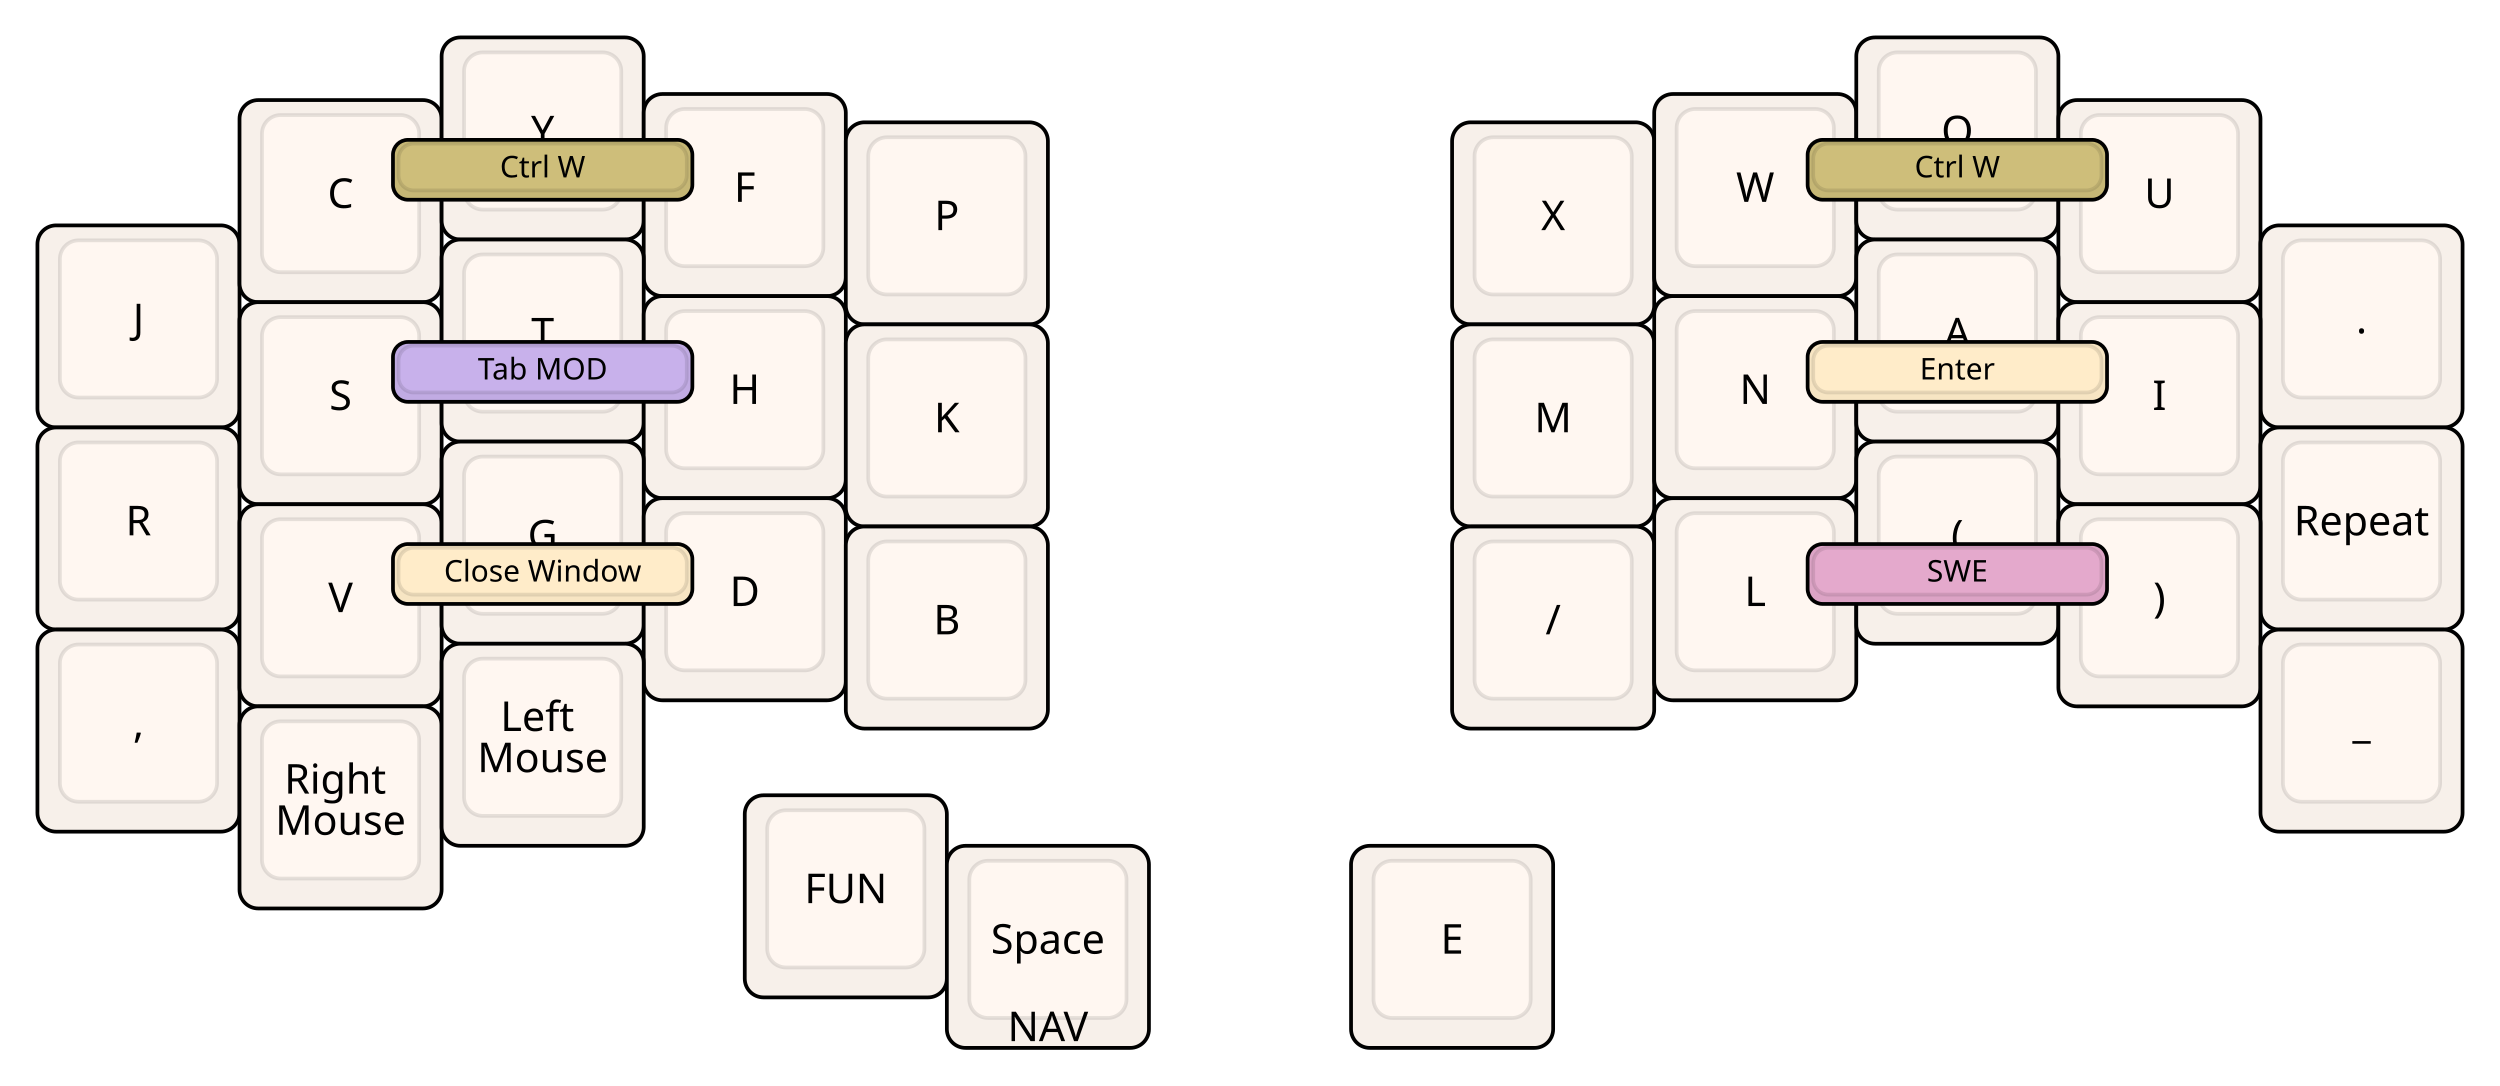
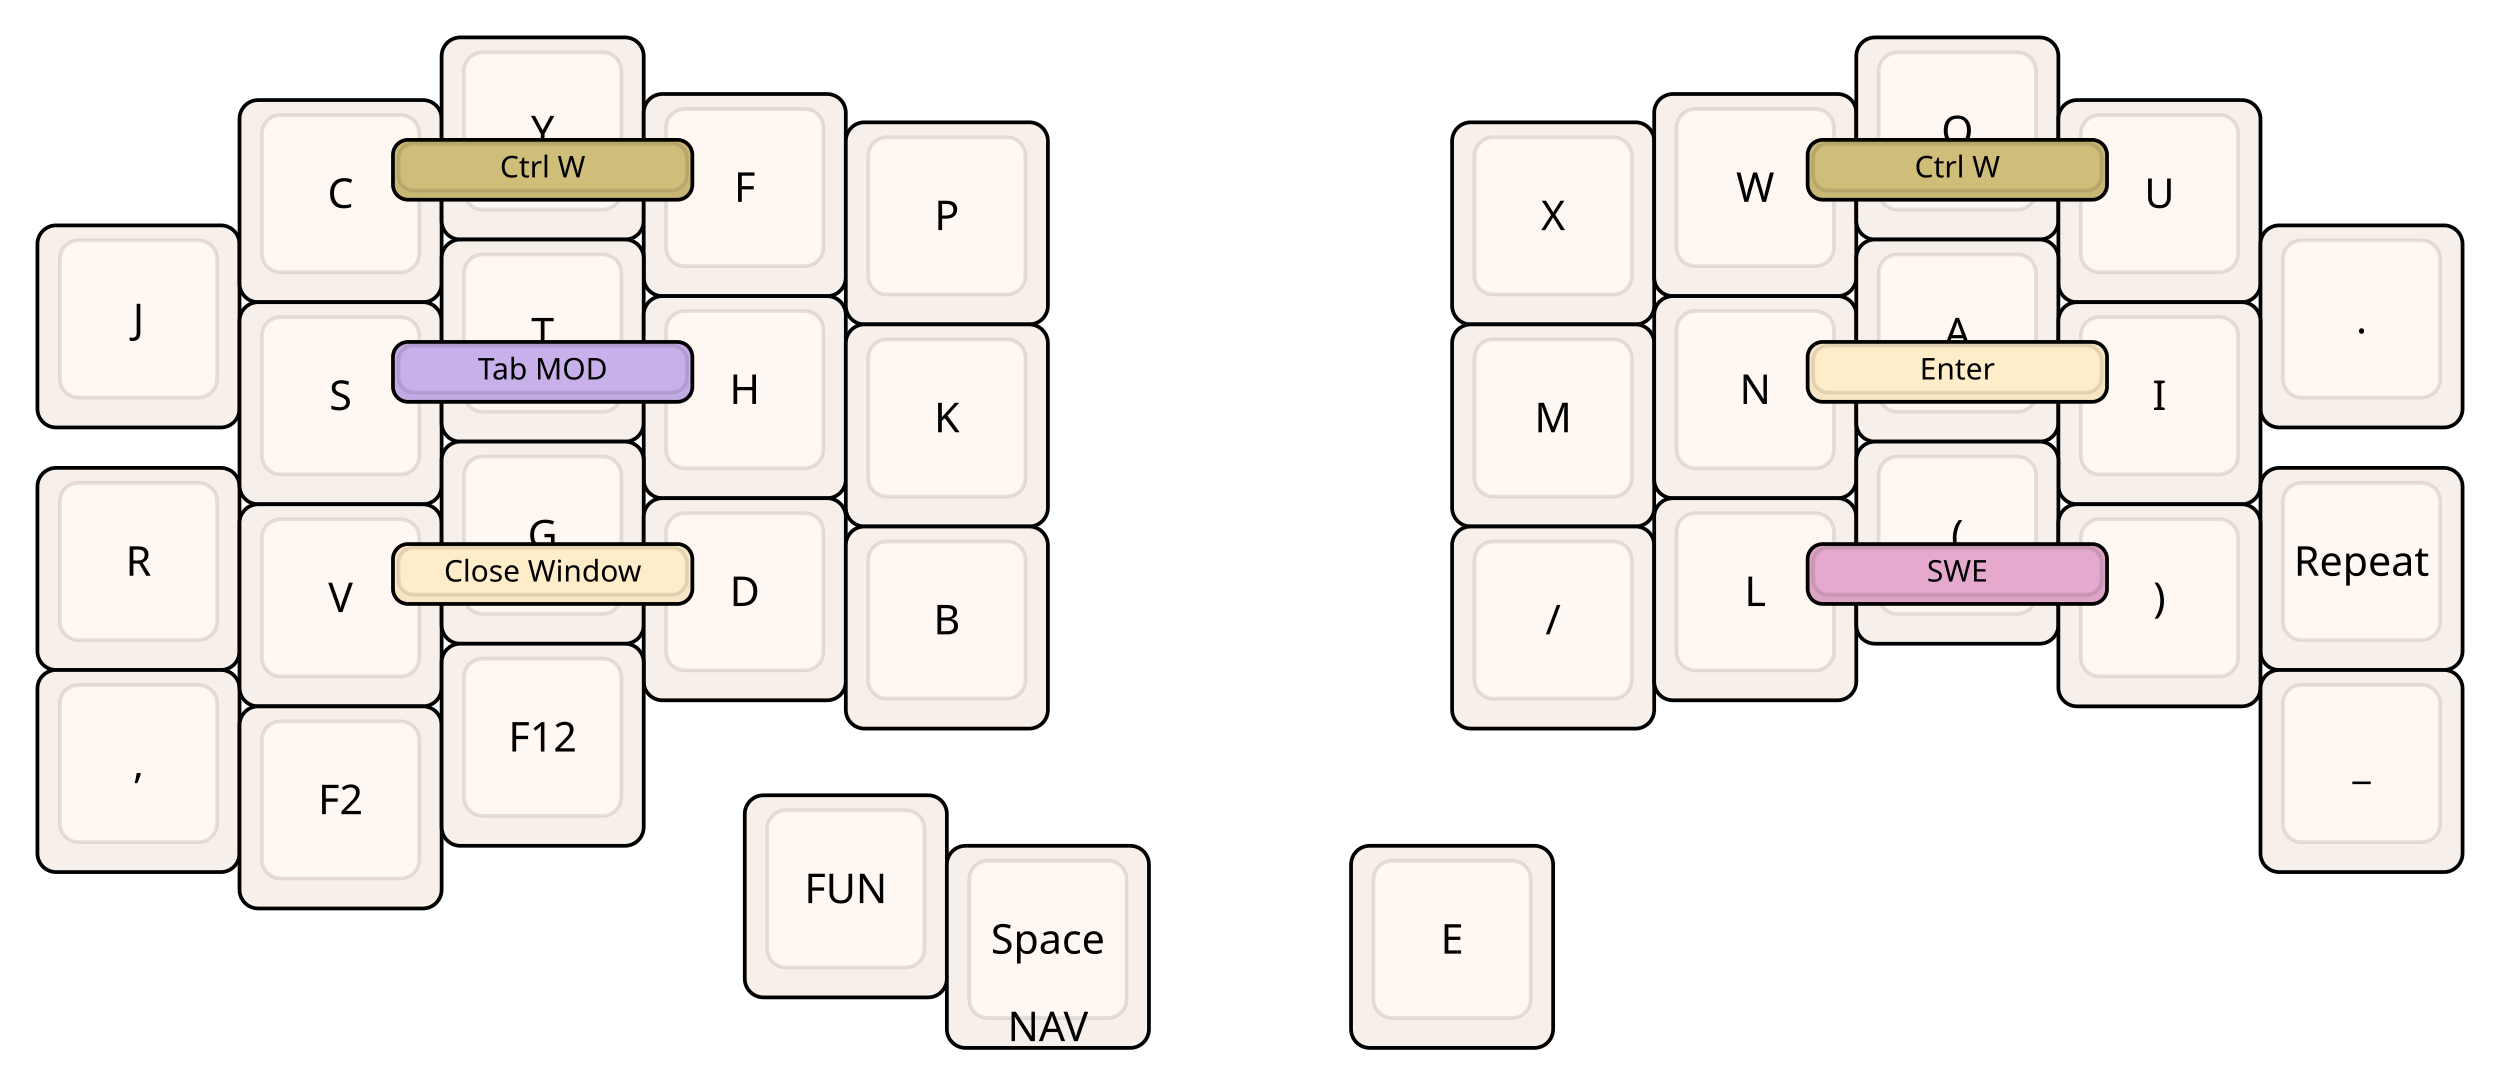
<svg xmlns="http://www.w3.org/2000/svg" width="668px" height="290x" viewBox="0 0 668 290">
  <style type="text/css">
    .keycap .border { stroke: black; stroke-width: 1; }
    .keycap .inner.border { stroke: rgba(0,0,0,.1); }
    .keycap { font-family: sans-serif; font-size: 11px}
    .combos .keycap { font-size: 8px}
  </style>
  <g class="keycap combo_background">
    <rect x="10" y="60.22" width="54" height="54" rx="5" fill="#f7f0ea" class="outer border" />
    <rect x="16" y="64.22" width="42" height="42" rx="5" fill="#fff7f1" class="inner border" />
    <text x="37" y="85.22" text-anchor="middle" dominant-baseline="middle" class="main">
      <tspan x="37" dy="0">J</tspan>
    </text>
  </g>
  <g class="keycap combo_background">
    <rect x="64" y="26.74" width="54" height="54" rx="5" fill="#f7f0ea" class="outer border" />
    <rect x="70" y="30.74" width="42" height="42" rx="5" fill="#fff7f1" class="inner border" />
    <text x="91" y="51.74" text-anchor="middle" dominant-baseline="middle" class="main">
      <tspan x="91" dy="0">C</tspan>
    </text>
  </g>
  <g class="keycap combo_background">
    <rect x="118" y="10" width="54" height="54" rx="5" fill="#f7f0ea" class="outer border" />
    <rect x="124" y="14" width="42" height="42" rx="5" fill="#fff7f1" class="inner border" />
    <text x="145" y="35" text-anchor="middle" dominant-baseline="middle" class="main">
      <tspan x="145" dy="0">Y</tspan>
    </text>
  </g>
  <g class="keycap combo_background">
    <rect x="172" y="25.12" width="54" height="54" rx="5" fill="#f7f0ea" class="outer border" />
    <rect x="178" y="29.12" width="42" height="42" rx="5" fill="#fff7f1" class="inner border" />
    <text x="199" y="50.12" text-anchor="middle" dominant-baseline="middle" class="main">
      <tspan x="199" dy="0">F</tspan>
    </text>
  </g>
  <g class="keycap combo_background">
    <rect x="226" y="32.68" width="54" height="54" rx="5" fill="#f7f0ea" class="outer border" />
    <rect x="232" y="36.68" width="42" height="42" rx="5" fill="#fff7f1" class="inner border" />
    <text x="253" y="57.68" text-anchor="middle" dominant-baseline="middle" class="main">
      <tspan x="253" dy="0">P</tspan>
    </text>
  </g>
  <g class="keycap combo_background">
    <rect x="388" y="32.68" width="54" height="54" rx="5" fill="#f7f0ea" class="outer border" />
    <rect x="394" y="36.68" width="42" height="42" rx="5" fill="#fff7f1" class="inner border" />
    <text x="415" y="57.68" text-anchor="middle" dominant-baseline="middle" class="main">
      <tspan x="415" dy="0">X</tspan>
    </text>
  </g>
  <g class="keycap combo_background">
    <rect x="442" y="25.12" width="54" height="54" rx="5" fill="#f7f0ea" class="outer border" />
    <rect x="448" y="29.12" width="42" height="42" rx="5" fill="#fff7f1" class="inner border" />
    <text x="469" y="50.12" text-anchor="middle" dominant-baseline="middle" class="main">
      <tspan x="469" dy="0">W</tspan>
    </text>
  </g>
  <g class="keycap combo_background">
    <rect x="496" y="10" width="54" height="54" rx="5" fill="#f7f0ea" class="outer border" />
    <rect x="502" y="14" width="42" height="42" rx="5" fill="#fff7f1" class="inner border" />
    <text x="523" y="35" text-anchor="middle" dominant-baseline="middle" class="main">
      <tspan x="523" dy="0">O</tspan>
    </text>
  </g>
  <g class="keycap combo_background">
    <rect x="550" y="26.74" width="54" height="54" rx="5" fill="#f7f0ea" class="outer border" />
    <rect x="556" y="30.74" width="42" height="42" rx="5" fill="#fff7f1" class="inner border" />
    <text x="577" y="51.74" text-anchor="middle" dominant-baseline="middle" class="main">
      <tspan x="577" dy="0">U</tspan>
    </text>
  </g>
  <g class="keycap combo_background">
    <rect x="604" y="60.22" width="54" height="54" rx="5" fill="#f7f0ea" class="outer border" />
    <rect x="610" y="64.22" width="42" height="42" rx="5" fill="#fff7f1" class="inner border" />
    <text x="631" y="85.22" text-anchor="middle" dominant-baseline="middle" class="main">
      <tspan x="631" dy="0">.</tspan>
    </text>
  </g>
  <g class="keycap combo_background">
-     <rect x="10" y="114.22" width="54" height="54" rx="5" fill="#f7f0ea" class="outer border" />
-     <rect x="16" y="118.22" width="42" height="42" rx="5" fill="#fff7f1" class="inner border" />
-     <text x="37" y="139.22" text-anchor="middle" dominant-baseline="middle" class="main">
+     <rect x="10" y="125.02" width="54" height="54" rx="5" fill="#f7f0ea" class="outer border" />
+     <rect x="16" y="129.02" width="42" height="42" rx="5" fill="#fff7f1" class="inner border" />
+     <text x="37" y="150.02" text-anchor="middle" dominant-baseline="middle" class="main">
      <tspan x="37" dy="0">R</tspan>
    </text>
  </g>
  <g class="keycap combo_background">
    <rect x="64" y="80.74" width="54" height="54" rx="5" fill="#f7f0ea" class="outer border" />
    <rect x="70" y="84.74" width="42" height="42" rx="5" fill="#fff7f1" class="inner border" />
    <text x="91" y="105.74" text-anchor="middle" dominant-baseline="middle" class="main">
      <tspan x="91" dy="0">S</tspan>
    </text>
  </g>
  <g class="keycap combo_background">
    <rect x="118" y="64" width="54" height="54" rx="5" fill="#f7f0ea" class="outer border" />
    <rect x="124" y="68" width="42" height="42" rx="5" fill="#fff7f1" class="inner border" />
    <text x="145" y="89" text-anchor="middle" dominant-baseline="middle" class="main">
      <tspan x="145" dy="0">T</tspan>
    </text>
  </g>
  <g class="keycap combo_background">
    <rect x="172" y="79.12" width="54" height="54" rx="5" fill="#f7f0ea" class="outer border" />
    <rect x="178" y="83.12" width="42" height="42" rx="5" fill="#fff7f1" class="inner border" />
    <text x="199" y="104.12" text-anchor="middle" dominant-baseline="middle" class="main">
      <tspan x="199" dy="0">H</tspan>
    </text>
  </g>
  <g class="keycap combo_background">
    <rect x="226" y="86.68" width="54" height="54" rx="5" fill="#f7f0ea" class="outer border" />
    <rect x="232" y="90.68" width="42" height="42" rx="5" fill="#fff7f1" class="inner border" />
    <text x="253" y="111.68" text-anchor="middle" dominant-baseline="middle" class="main">
      <tspan x="253" dy="0">K</tspan>
    </text>
  </g>
  <g class="keycap combo_background">
    <rect x="388" y="86.68" width="54" height="54" rx="5" fill="#f7f0ea" class="outer border" />
    <rect x="394" y="90.68" width="42" height="42" rx="5" fill="#fff7f1" class="inner border" />
    <text x="415" y="111.68" text-anchor="middle" dominant-baseline="middle" class="main">
      <tspan x="415" dy="0">M</tspan>
    </text>
  </g>
  <g class="keycap combo_background">
    <rect x="442" y="79.12" width="54" height="54" rx="5" fill="#f7f0ea" class="outer border" />
    <rect x="448" y="83.12" width="42" height="42" rx="5" fill="#fff7f1" class="inner border" />
    <text x="469" y="104.12" text-anchor="middle" dominant-baseline="middle" class="main">
      <tspan x="469" dy="0">N</tspan>
    </text>
  </g>
  <g class="keycap combo_background">
    <rect x="496" y="64" width="54" height="54" rx="5" fill="#f7f0ea" class="outer border" />
    <rect x="502" y="68" width="42" height="42" rx="5" fill="#fff7f1" class="inner border" />
    <text x="523" y="89" text-anchor="middle" dominant-baseline="middle" class="main">
      <tspan x="523" dy="0">A</tspan>
    </text>
  </g>
  <g class="keycap combo_background">
    <rect x="550" y="80.74" width="54" height="54" rx="5" fill="#f7f0ea" class="outer border" />
    <rect x="556" y="84.74" width="42" height="42" rx="5" fill="#fff7f1" class="inner border" />
    <text x="577" y="105.74" text-anchor="middle" dominant-baseline="middle" class="main">
      <tspan x="577" dy="0">I</tspan>
    </text>
  </g>
  <g class="keycap combo_background">
-     <rect x="604" y="114.22" width="54" height="54" rx="5" fill="#f7f0ea" class="outer border" />
-     <rect x="610" y="118.22" width="42" height="42" rx="5" fill="#fff7f1" class="inner border" />
-     <text x="631" y="139.22" text-anchor="middle" dominant-baseline="middle" class="main">
+     <rect x="604" y="125.02" width="54" height="54" rx="5" fill="#f7f0ea" class="outer border" />
+     <rect x="610" y="129.02" width="42" height="42" rx="5" fill="#fff7f1" class="inner border" />
+     <text x="631" y="150.02" text-anchor="middle" dominant-baseline="middle" class="main">
      <tspan x="631" dy="0">Repeat</tspan>
    </text>
  </g>
  <g class="keycap combo_background">
-     <rect x="10" y="168.22" width="54" height="54" rx="5" fill="#f7f0ea" class="outer border" />
-     <rect x="16" y="172.22" width="42" height="42" rx="5" fill="#fff7f1" class="inner border" />
-     <text x="37" y="193.22" text-anchor="middle" dominant-baseline="middle" class="main">
+     <rect x="10" y="179.02" width="54" height="54" rx="5" fill="#f7f0ea" class="outer border" />
+     <rect x="16" y="183.02" width="42" height="42" rx="5" fill="#fff7f1" class="inner border" />
+     <text x="37" y="204.02" text-anchor="middle" dominant-baseline="middle" class="main">
      <tspan x="37" dy="0">,</tspan>
    </text>
  </g>
  <g class="keycap combo_background">
    <rect x="64" y="134.74" width="54" height="54" rx="5" fill="#f7f0ea" class="outer border" />
    <rect x="70" y="138.74" width="42" height="42" rx="5" fill="#fff7f1" class="inner border" />
    <text x="91" y="159.74" text-anchor="middle" dominant-baseline="middle" class="main">
      <tspan x="91" dy="0">V</tspan>
    </text>
  </g>
  <g class="keycap combo_background">
    <rect x="118" y="118" width="54" height="54" rx="5" fill="#f7f0ea" class="outer border" />
    <rect x="124" y="122" width="42" height="42" rx="5" fill="#fff7f1" class="inner border" />
    <text x="145" y="143" text-anchor="middle" dominant-baseline="middle" class="main">
      <tspan x="145" dy="0">G</tspan>
    </text>
  </g>
  <g class="keycap combo_background">
    <rect x="172" y="133.12" width="54" height="54" rx="5" fill="#f7f0ea" class="outer border" />
    <rect x="178" y="137.12" width="42" height="42" rx="5" fill="#fff7f1" class="inner border" />
    <text x="199" y="158.12" text-anchor="middle" dominant-baseline="middle" class="main">
      <tspan x="199" dy="0">D</tspan>
    </text>
  </g>
  <g class="keycap combo_background">
    <rect x="226" y="140.68" width="54" height="54" rx="5" fill="#f7f0ea" class="outer border" />
    <rect x="232" y="144.68" width="42" height="42" rx="5" fill="#fff7f1" class="inner border" />
    <text x="253" y="165.68" text-anchor="middle" dominant-baseline="middle" class="main">
      <tspan x="253" dy="0">B</tspan>
    </text>
  </g>
  <g class="keycap combo_background">
    <rect x="388" y="140.68" width="54" height="54" rx="5" fill="#f7f0ea" class="outer border" />
    <rect x="394" y="144.68" width="42" height="42" rx="5" fill="#fff7f1" class="inner border" />
    <text x="415" y="165.68" text-anchor="middle" dominant-baseline="middle" class="main">
      <tspan x="415" dy="0">/</tspan>
    </text>
  </g>
  <g class="keycap combo_background">
    <rect x="442" y="133.12" width="54" height="54" rx="5" fill="#f7f0ea" class="outer border" />
    <rect x="448" y="137.12" width="42" height="42" rx="5" fill="#fff7f1" class="inner border" />
    <text x="469" y="158.12" text-anchor="middle" dominant-baseline="middle" class="main">
      <tspan x="469" dy="0">L</tspan>
    </text>
  </g>
  <g class="keycap combo_background">
    <rect x="496" y="118" width="54" height="54" rx="5" fill="#f7f0ea" class="outer border" />
    <rect x="502" y="122" width="42" height="42" rx="5" fill="#fff7f1" class="inner border" />
    <text x="523" y="143" text-anchor="middle" dominant-baseline="middle" class="main">
      <tspan x="523" dy="0">(</tspan>
    </text>
  </g>
  <g class="keycap combo_background">
    <rect x="550" y="134.74" width="54" height="54" rx="5" fill="#f7f0ea" class="outer border" />
    <rect x="556" y="138.74" width="42" height="42" rx="5" fill="#fff7f1" class="inner border" />
    <text x="577" y="159.74" text-anchor="middle" dominant-baseline="middle" class="main">
      <tspan x="577" dy="0">)</tspan>
    </text>
  </g>
  <g class="keycap combo_background">
-     <rect x="604" y="168.22" width="54" height="54" rx="5" fill="#f7f0ea" class="outer border" />
-     <rect x="610" y="172.22" width="42" height="42" rx="5" fill="#fff7f1" class="inner border" />
-     <text x="631" y="193.22" text-anchor="middle" dominant-baseline="middle" class="main">
+     <rect x="604" y="179.02" width="54" height="54" rx="5" fill="#f7f0ea" class="outer border" />
+     <rect x="610" y="183.02" width="42" height="42" rx="5" fill="#fff7f1" class="inner border" />
+     <text x="631" y="204.02" text-anchor="middle" dominant-baseline="middle" class="main">
      <tspan x="631" dy="0">_</tspan>
    </text>
  </g>
  <g class="keycap combo_background">
    <rect x="64" y="188.74" width="54" height="54" rx="5" fill="#f7f0ea" class="outer border" />
    <rect x="70" y="192.74" width="42" height="42" rx="5" fill="#fff7f1" class="inner border" />
-     <text x="91" y="208.24" text-anchor="middle" dominant-baseline="middle" class="main">
-       <tspan x="91" dy="0">Right</tspan>
-       <tspan x="91" dy="11">Mouse</tspan>
+     <text x="91" y="213.74" text-anchor="middle" dominant-baseline="middle" class="main">
+       <tspan x="91" dy="0">F2</tspan>
    </text>
  </g>
  <g class="keycap combo_background">
    <rect x="118" y="172" width="54" height="54" rx="5" fill="#f7f0ea" class="outer border" />
    <rect x="124" y="176" width="42" height="42" rx="5" fill="#fff7f1" class="inner border" />
-     <text x="145" y="191.5" text-anchor="middle" dominant-baseline="middle" class="main">
-       <tspan x="145" dy="0">Left</tspan>
-       <tspan x="145" dy="11">Mouse</tspan>
+     <text x="145" y="197" text-anchor="middle" dominant-baseline="middle" class="main">
+       <tspan x="145" dy="0">F12</tspan>
    </text>
  </g>
  <g class="keycap combo_background">
    <rect x="199" y="212.5" width="54" height="54" rx="5" fill="#f7f0ea" class="outer border" />
    <rect x="205" y="216.5" width="42" height="42" rx="5" fill="#fff7f1" class="inner border" />
    <text x="226" y="237.5" text-anchor="middle" dominant-baseline="middle" class="main">
      <tspan x="226" dy="0">FUN</tspan>
    </text>
  </g>
  <g class="keycap combo_background">
    <rect x="253" y="226" width="54" height="54" rx="5" fill="#f7f0ea" class="outer border" />
    <rect x="259" y="230" width="42" height="42" rx="5" fill="#fff7f1" class="inner border" />
    <text x="280" y="251" text-anchor="middle" dominant-baseline="middle" class="main">
      <tspan x="280" dy="0">Space</tspan>
    </text>
    <text x="280" y="278.2" text-anchor="middle" class="sub">NAV</text>
  </g>
  <g class="keycap combo_background">
    <rect x="361" y="226" width="54" height="54" rx="5" fill="#f7f0ea" class="outer border" />
    <rect x="367" y="230" width="42" height="42" rx="5" fill="#fff7f1" class="inner border" />
    <text x="388" y="251" text-anchor="middle" dominant-baseline="middle" class="main">
      <tspan x="388" dy="0">E</tspan>
    </text>
  </g>
  <g class="combos">
    <g class="keycap mod_implicit">
      <rect x="105" y="37.37" width="80" height="16" rx="4" fill="#c6b775" class="outer border" />
      <rect x="106.5" y="38.37" width="77" height="12.5" rx="4" fill="#cebe7a" class="inner border" />
      <text x="145" y="44.62" text-anchor="middle" dominant-baseline="middle" class="main">
        <tspan x="145" dy="0">Ctrl W</tspan>
      </text>
    </g>
    <g class="keycap mod_implicit">
      <rect x="483" y="37.37" width="80" height="16" rx="4" fill="#c6b775" class="outer border" />
      <rect x="484.5" y="38.37" width="77" height="12.5" rx="4" fill="#cebe7a" class="inner border" />
      <text x="523" y="44.62" text-anchor="middle" dominant-baseline="middle" class="main">
        <tspan x="523" dy="0">Ctrl W</tspan>
      </text>
    </g>
    <g class="keycap layer_down">
      <rect x="105" y="91.37" width="80" height="16" rx="4" fill="#c1abe3" class="outer border" />
      <rect x="106.5" y="92.37" width="77" height="12.5" rx="4" fill="#c8b1eb" class="inner border" />
      <text x="145" y="98.62" text-anchor="middle" dominant-baseline="middle" class="main">
        <tspan x="145" dy="0">Tab MOD</tspan>
      </text>
    </g>
    <g class="keycap default">
      <rect x="483" y="91.37" width="80" height="16" rx="4" fill="#f7e5c3" class="outer border" />
      <rect x="484.5" y="92.37" width="77" height="12.5" rx="4" fill="#ffecc9" class="inner border" />
      <text x="523" y="98.62" text-anchor="middle" dominant-baseline="middle" class="main">
        <tspan x="523" dy="0">Enter</tspan>
      </text>
    </g>
    <g class="keycap default">
      <rect x="105" y="145.37" width="80" height="16" rx="4" fill="#f7e5c3" class="outer border" />
      <rect x="106.5" y="146.37" width="77" height="12.5" rx="4" fill="#ffecc9" class="inner border" />
      <text x="145" y="152.62" text-anchor="middle" dominant-baseline="middle" class="main">
        <tspan x="145" dy="0">Close Window</tspan>
      </text>
    </g>
    <g class="keycap layer_toggle">
      <rect x="483" y="145.37" width="80" height="16" rx="4" fill="#dca3c5" class="outer border" />
      <rect x="484.5" y="146.37" width="77" height="12.5" rx="4" fill="#e4a9cc" class="inner border" />
      <text x="523" y="152.62" text-anchor="middle" dominant-baseline="middle" class="main">
        <tspan x="523" dy="0">SWE</tspan>
      </text>
    </g>
  </g>
</svg>
